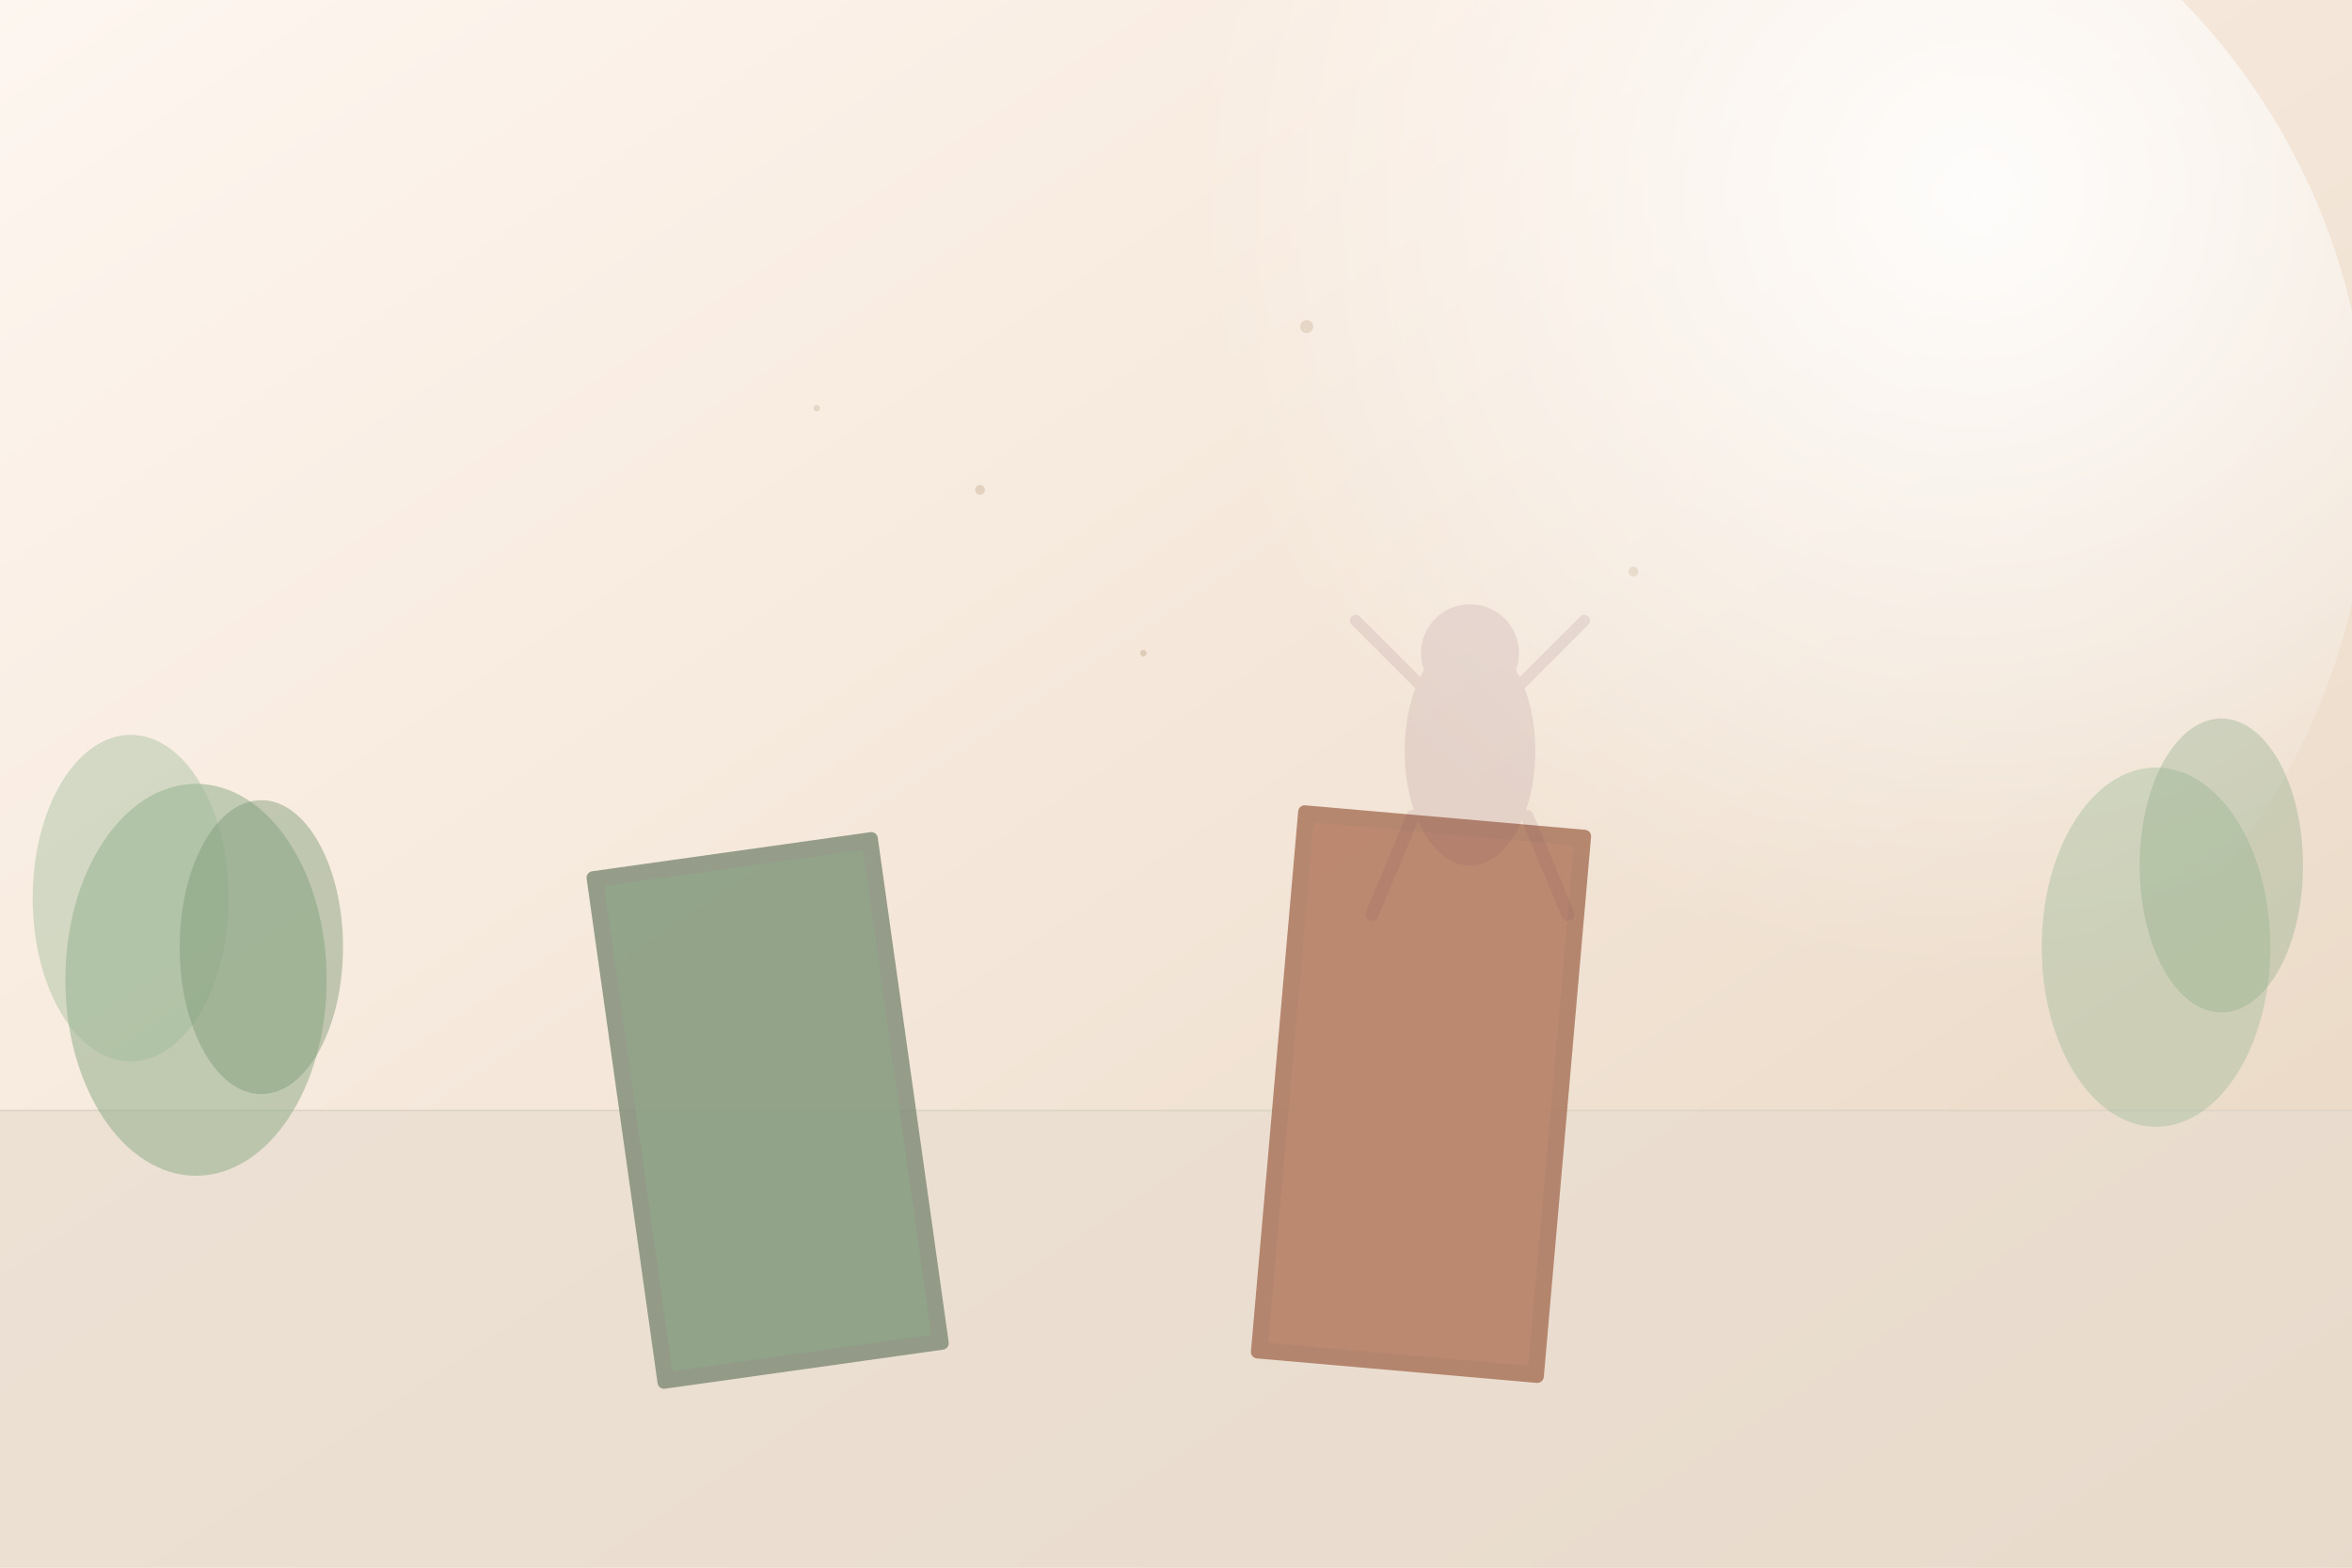
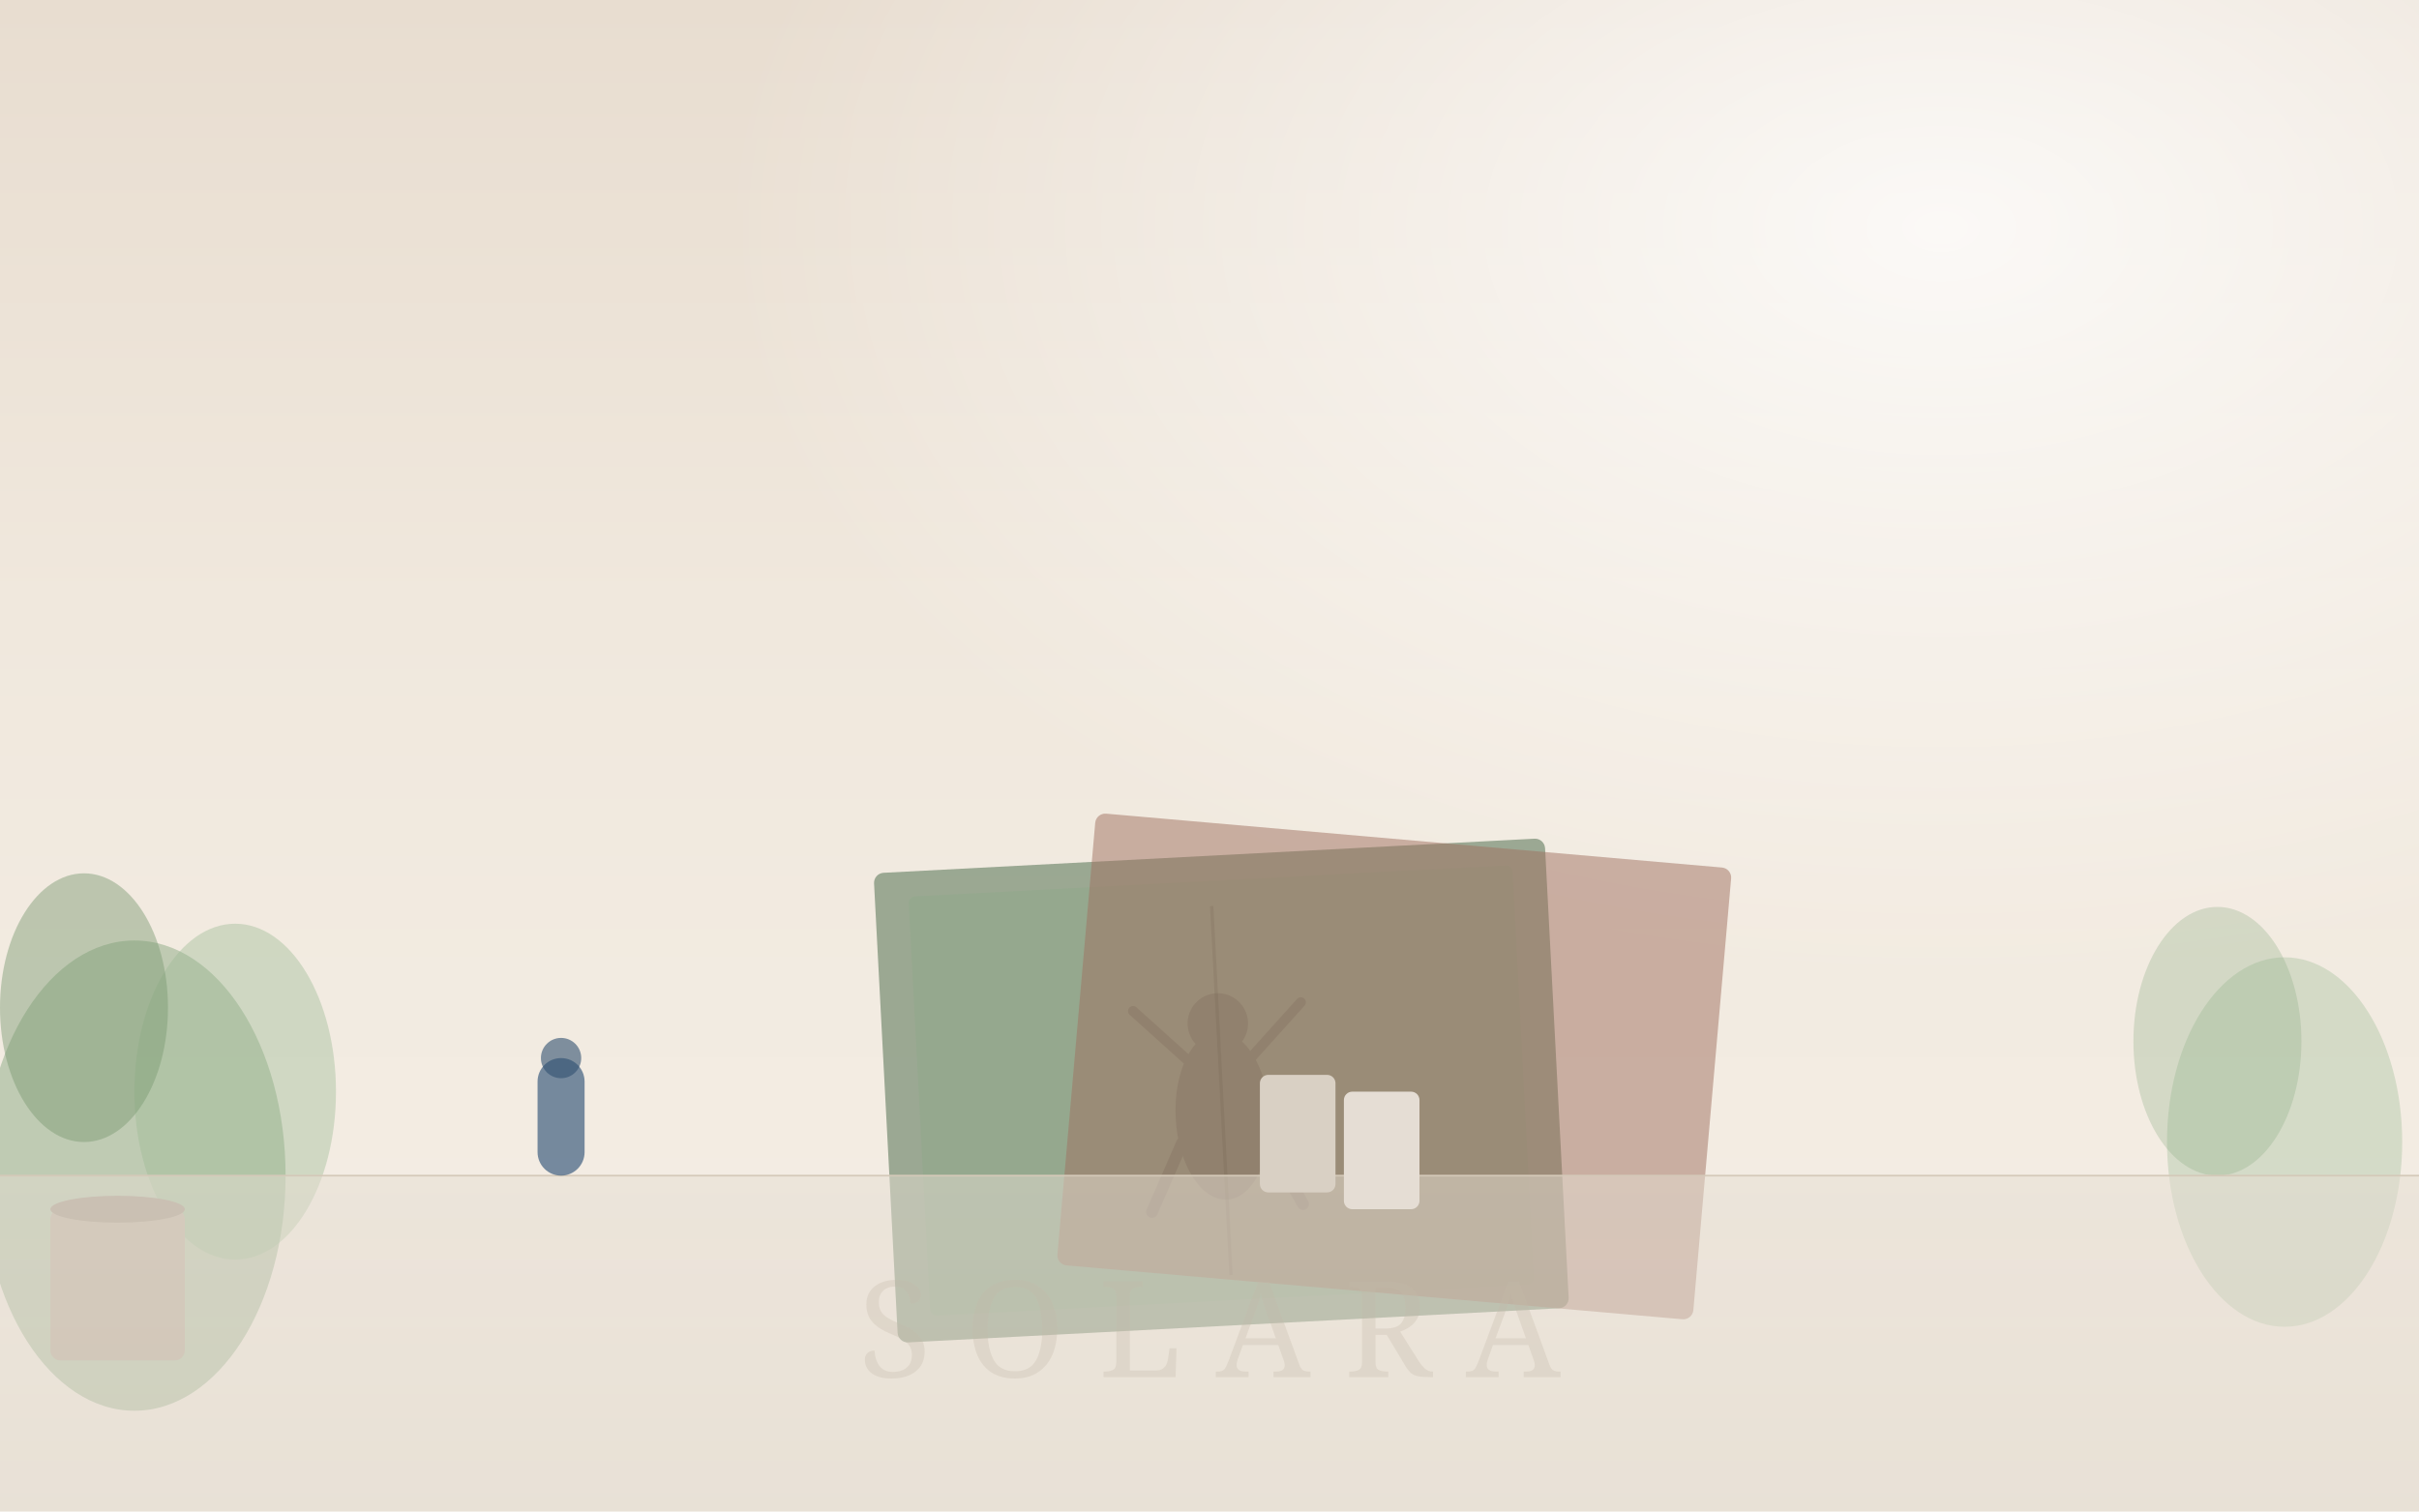
- <svg xmlns="http://www.w3.org/2000/svg" width="1440" height="960" viewBox="0 0 1440 960">
+ <svg xmlns="http://www.w3.org/2000/svg" width="1440" height="900" viewBox="0 0 1440 900">
  <defs>
-     <linearGradient id="sky" x1="0%" y1="0%" x2="100%" y2="100%">
-       <stop offset="0%" style="stop-color:#fdf6f0" />
-       <stop offset="30%" style="stop-color:#f9ede2" />
-       <stop offset="70%" style="stop-color:#efe0d0" />
-       <stop offset="100%" style="stop-color:#e8d5c0" />
+     <linearGradient id="sky" x1="0%" y1="0%" x2="0%" y2="100%">
+       <stop offset="0%" style="stop-color:#e8ddd0" />
+       <stop offset="40%" style="stop-color:#f0e8dd" />
+       <stop offset="100%" style="stop-color:#f5efe6" />
    </linearGradient>
-     <linearGradient id="sun" x1="0%" y1="0%" x2="100%" y2="100%">
-       <stop offset="0%" style="stop-color:#fff9f2" />
-       <stop offset="100%" style="stop-color:#f5e6d3" />
+     <linearGradient id="floor" x1="0%" y1="0%" x2="0%" y2="100%">
+       <stop offset="0%" style="stop-color:#e5ddd2" />
+       <stop offset="100%" style="stop-color:#dcd3c6" />
    </linearGradient>
-     <radialGradient id="glow" cx="70%" cy="30%" r="60%">
-       <stop offset="0%" style="stop-color:#fff;stop-opacity:0.9" />
+     <radialGradient id="sun" cx="80%" cy="15%" r="50%">
+       <stop offset="0%" style="stop-color:#fff;stop-opacity:0.8" />
      <stop offset="100%" style="stop-color:#fff;stop-opacity:0" />
    </radialGradient>
-     <filter id="soft">
-       <feGaussianBlur stdDeviation="2" />
-     </filter>
  </defs>
-   <rect width="1440" height="960" fill="url(#sky)" />
-   <circle cx="1050" cy="280" r="400" fill="url(#glow)" />
-   <rect x="0" y="680" width="1440" height="280" fill="#e8ddd0" opacity="0.7" />
-   <line x1="0" y1="680" x2="1440" y2="680" stroke="#ddd4c5" stroke-width="1" />
-   <rect x="380" y="520" width="180" height="320" rx="4" fill="#7d8a75" transform="rotate(-8,470,680)" opacity="0.8" />
-   <rect x="390" y="530" width="160" height="300" rx="2" fill="#8fa88a" transform="rotate(-8,470,680)" opacity="0.6" />
-   <rect x="780" y="500" width="180" height="340" rx="4" fill="#a66f55" transform="rotate(5,870,670)" opacity="0.8" />
-   <rect x="790" y="510" width="160" height="320" rx="2" fill="#bf8a72" transform="rotate(5,870,670)" opacity="0.6" />
-   <ellipse cx="120" cy="600" rx="80" ry="120" fill="#8aaa84" opacity="0.5" />
-   <ellipse cx="80" cy="550" rx="60" ry="100" fill="#9cba96" opacity="0.4" />
-   <ellipse cx="160" cy="580" rx="50" ry="90" fill="#7d9a75" opacity="0.45" />
-   <ellipse cx="1320" cy="580" rx="70" ry="110" fill="#9cba96" opacity="0.4" />
-   <ellipse cx="1360" cy="530" rx="50" ry="90" fill="#8aaa84" opacity="0.35" />
-   <g transform="translate(900,400)" opacity="0.12">
-     <circle cx="0" cy="0" r="30" fill="#74415b" />
-     <ellipse cx="0" cy="60" rx="40" ry="70" fill="#74415b" />
-     <line x1="-35" y1="100" x2="-60" y2="160" stroke="#74415b" stroke-width="8" stroke-linecap="round" />
-     <line x1="35" y1="100" x2="60" y2="160" stroke="#74415b" stroke-width="8" stroke-linecap="round" />
-     <line x1="-20" y1="30" x2="-70" y2="-20" stroke="#74415b" stroke-width="7" stroke-linecap="round" />
-     <line x1="20" y1="30" x2="70" y2="-20" stroke="#74415b" stroke-width="7" stroke-linecap="round" />
+   <rect width="1440" height="900" fill="url(#sky)" />
+   <rect width="1440" height="900" fill="url(#sun)" />
+   <ellipse cx="80" cy="700" rx="90" ry="140" fill="#8baa84" opacity="0.5" />
+   <ellipse cx="140" cy="650" rx="60" ry="100" fill="#9bba94" opacity="0.4" />
+   <ellipse cx="50" cy="600" rx="50" ry="80" fill="#7a9a72" opacity="0.45" />
+   <rect x="30" y="720" width="80" height="90" rx="6" fill="#c4b8a8" />
+   <ellipse cx="70" cy="720" rx="40" ry="8" fill="#b0a494" />
+   <ellipse cx="1360" cy="680" rx="70" ry="110" fill="#9bba94" opacity="0.35" />
+   <ellipse cx="1320" cy="620" rx="50" ry="80" fill="#8baa84" opacity="0.3" />
+   <g transform="translate(520, 520) rotate(-3)">
+     <rect x="0" y="0" width="400" height="280" rx="6" fill="#7d9178" opacity="0.75" />
+     <rect x="20" y="15" width="360" height="250" rx="4" fill="#8fa88a" opacity="0.5" />
+     <line x1="200" y1="30" x2="200" y2="250" stroke="#6b7e67" stroke-width="2" opacity="0.4" />
+     <g transform="translate(200, 100)" opacity="0.15">
+       <circle cx="0" cy="0" r="18" fill="#1a1a1a" />
+       <ellipse cx="0" cy="55" rx="28" ry="50" fill="#1a1a1a" />
+       <line x1="-25" y1="70" x2="-45" y2="110" stroke="#1a1a1a" stroke-width="7" stroke-linecap="round" />
+       <line x1="25" y1="70" x2="45" y2="110" stroke="#1a1a1a" stroke-width="7" stroke-linecap="round" />
+       <line x1="-15" y1="25" x2="-50" y2="-10" stroke="#1a1a1a" stroke-width="6" stroke-linecap="round" />
+       <line x1="15" y1="25" x2="50" y2="-10" stroke="#1a1a1a" stroke-width="6" stroke-linecap="round" />
+     </g>
  </g>
-   <circle cx="600" cy="300" r="3" fill="#d4c0a8" opacity="0.6" />
-   <circle cx="800" cy="200" r="4" fill="#d4c0a8" opacity="0.5" />
-   <circle cx="700" cy="400" r="2" fill="#d4c0a8" opacity="0.7" />
-   <circle cx="1000" cy="350" r="3" fill="#d4c0a8" opacity="0.4" />
-   <circle cx="500" cy="250" r="2" fill="#d4c0a8" opacity="0.5" />
+   <rect x="640" y="500" width="380" height="270" rx="6" fill="#a07060" opacity="0.5" transform="rotate(5, 830, 635)" />
+   <rect x="0" y="700" width="1440" height="200" fill="url(#floor)" opacity="0.5" />
+   <line x1="0" y1="700" x2="1440" y2="700" stroke="#d4c9b8" stroke-width="1" />
+   <rect x="750" y="640" width="45" height="70" rx="5" fill="#d9d0c4" />
+   <rect x="800" y="650" width="45" height="70" rx="5" fill="#e5ddd4" />
+   <rect x="320" y="630" width="28" height="70" rx="14" fill="#406080" opacity="0.7" />
+   <circle cx="334" cy="630" r="12" fill="#305070" opacity="0.6" />
+   <text x="720" y="820" text-anchor="middle" font-family="serif" font-size="80" font-weight="300" fill="#c4b8a8" opacity="0.3" letter-spacing="20">SOLARA</text>
</svg>
